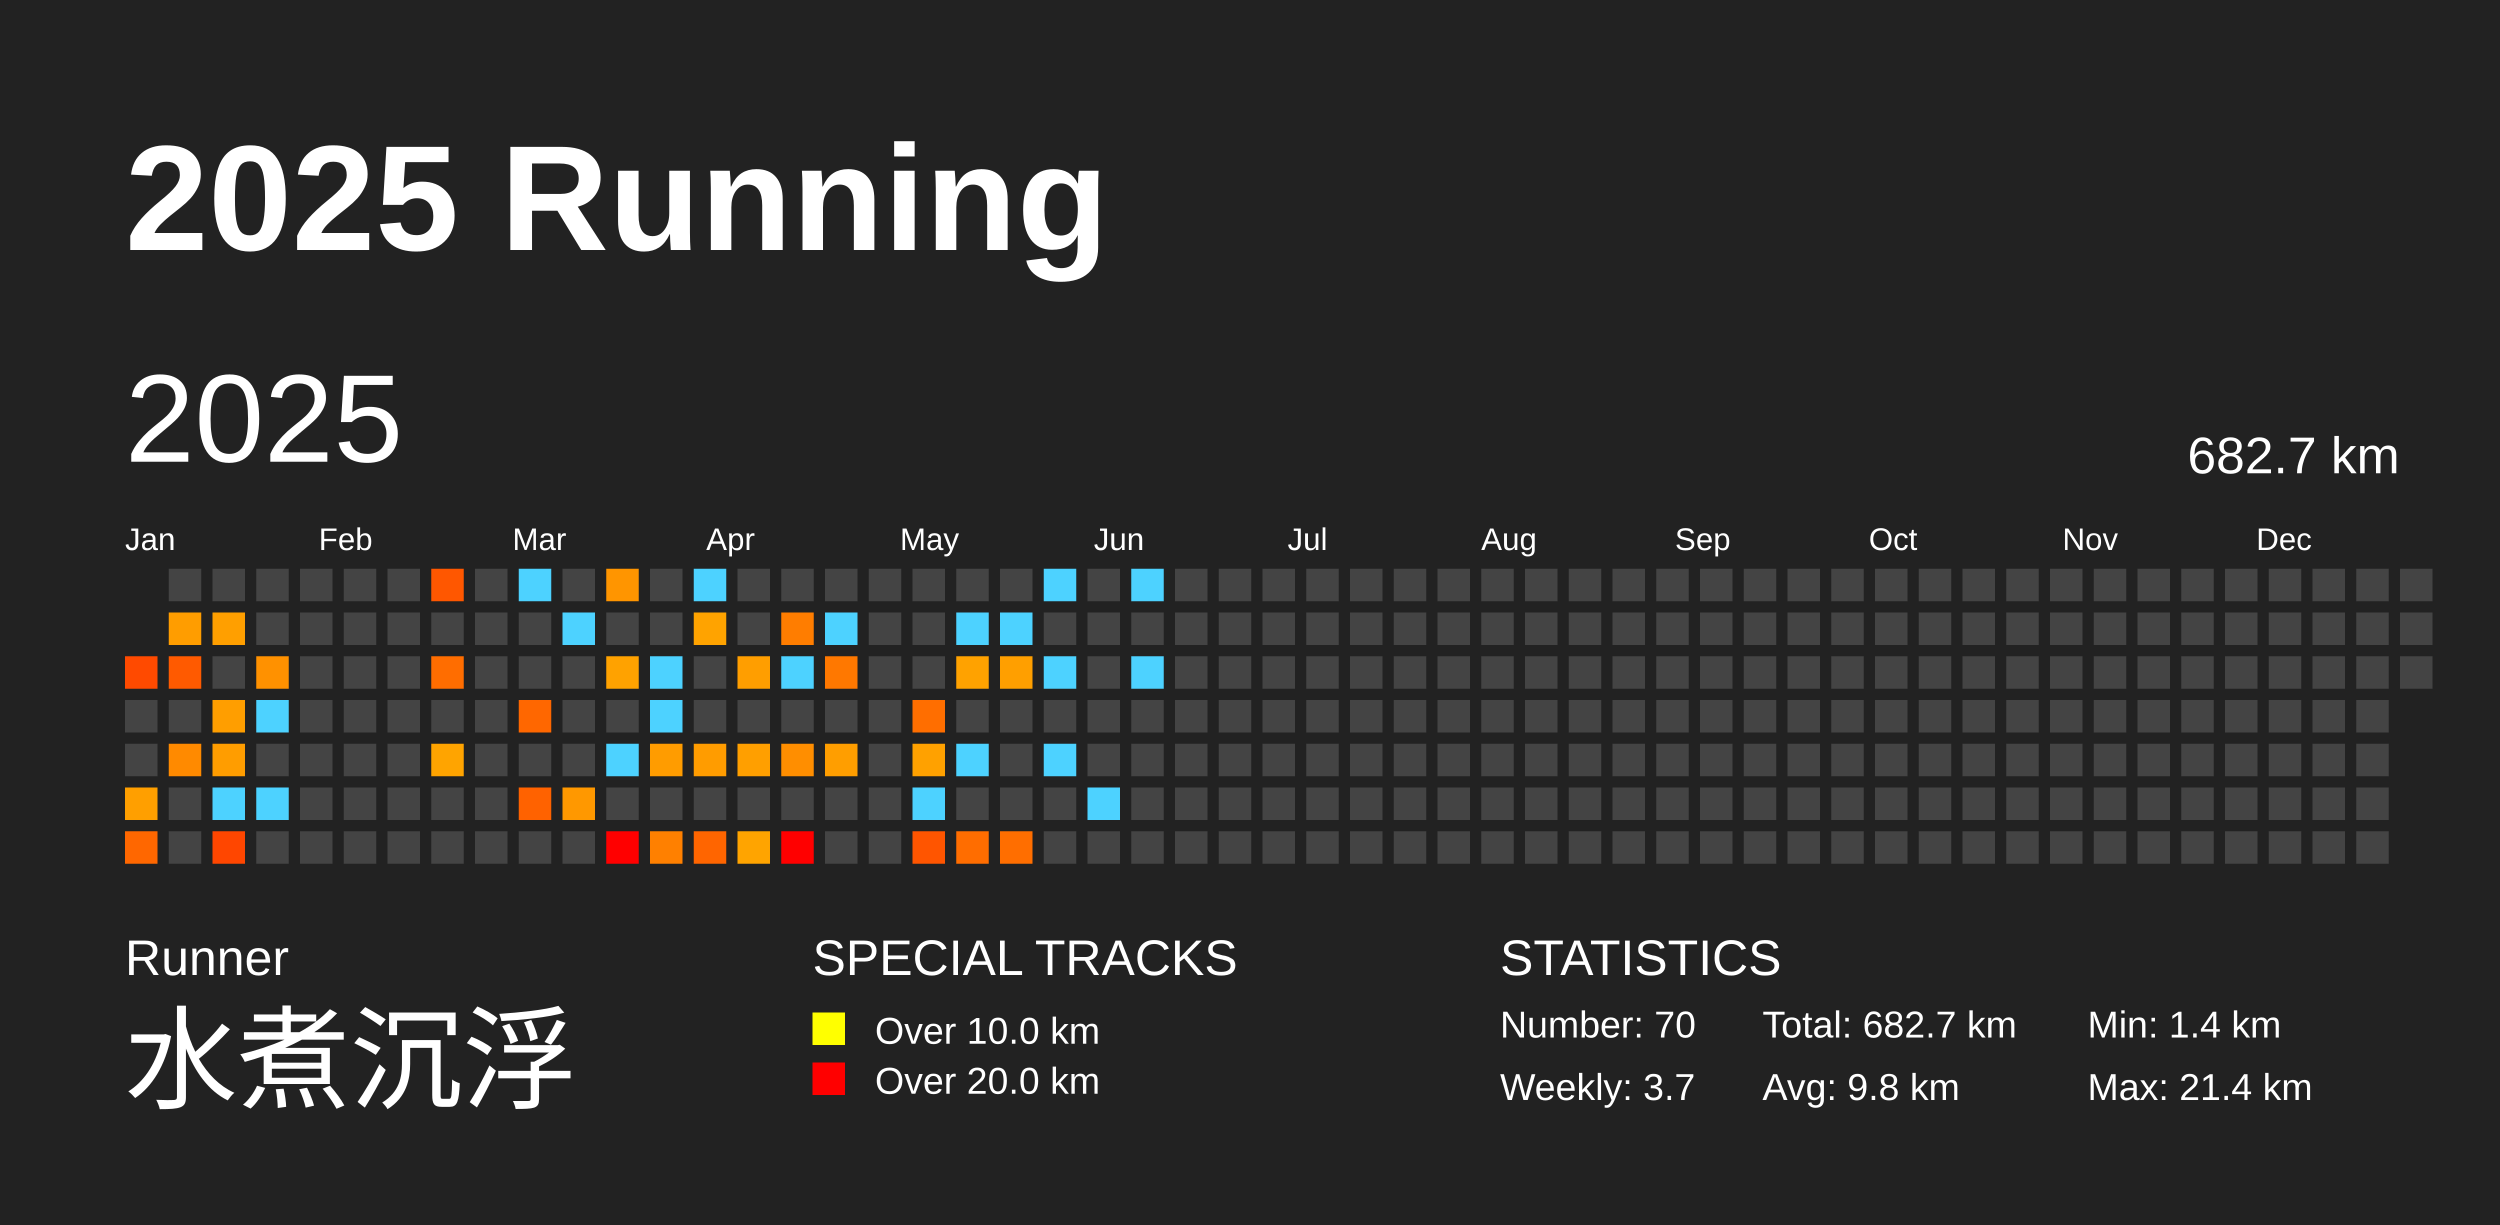
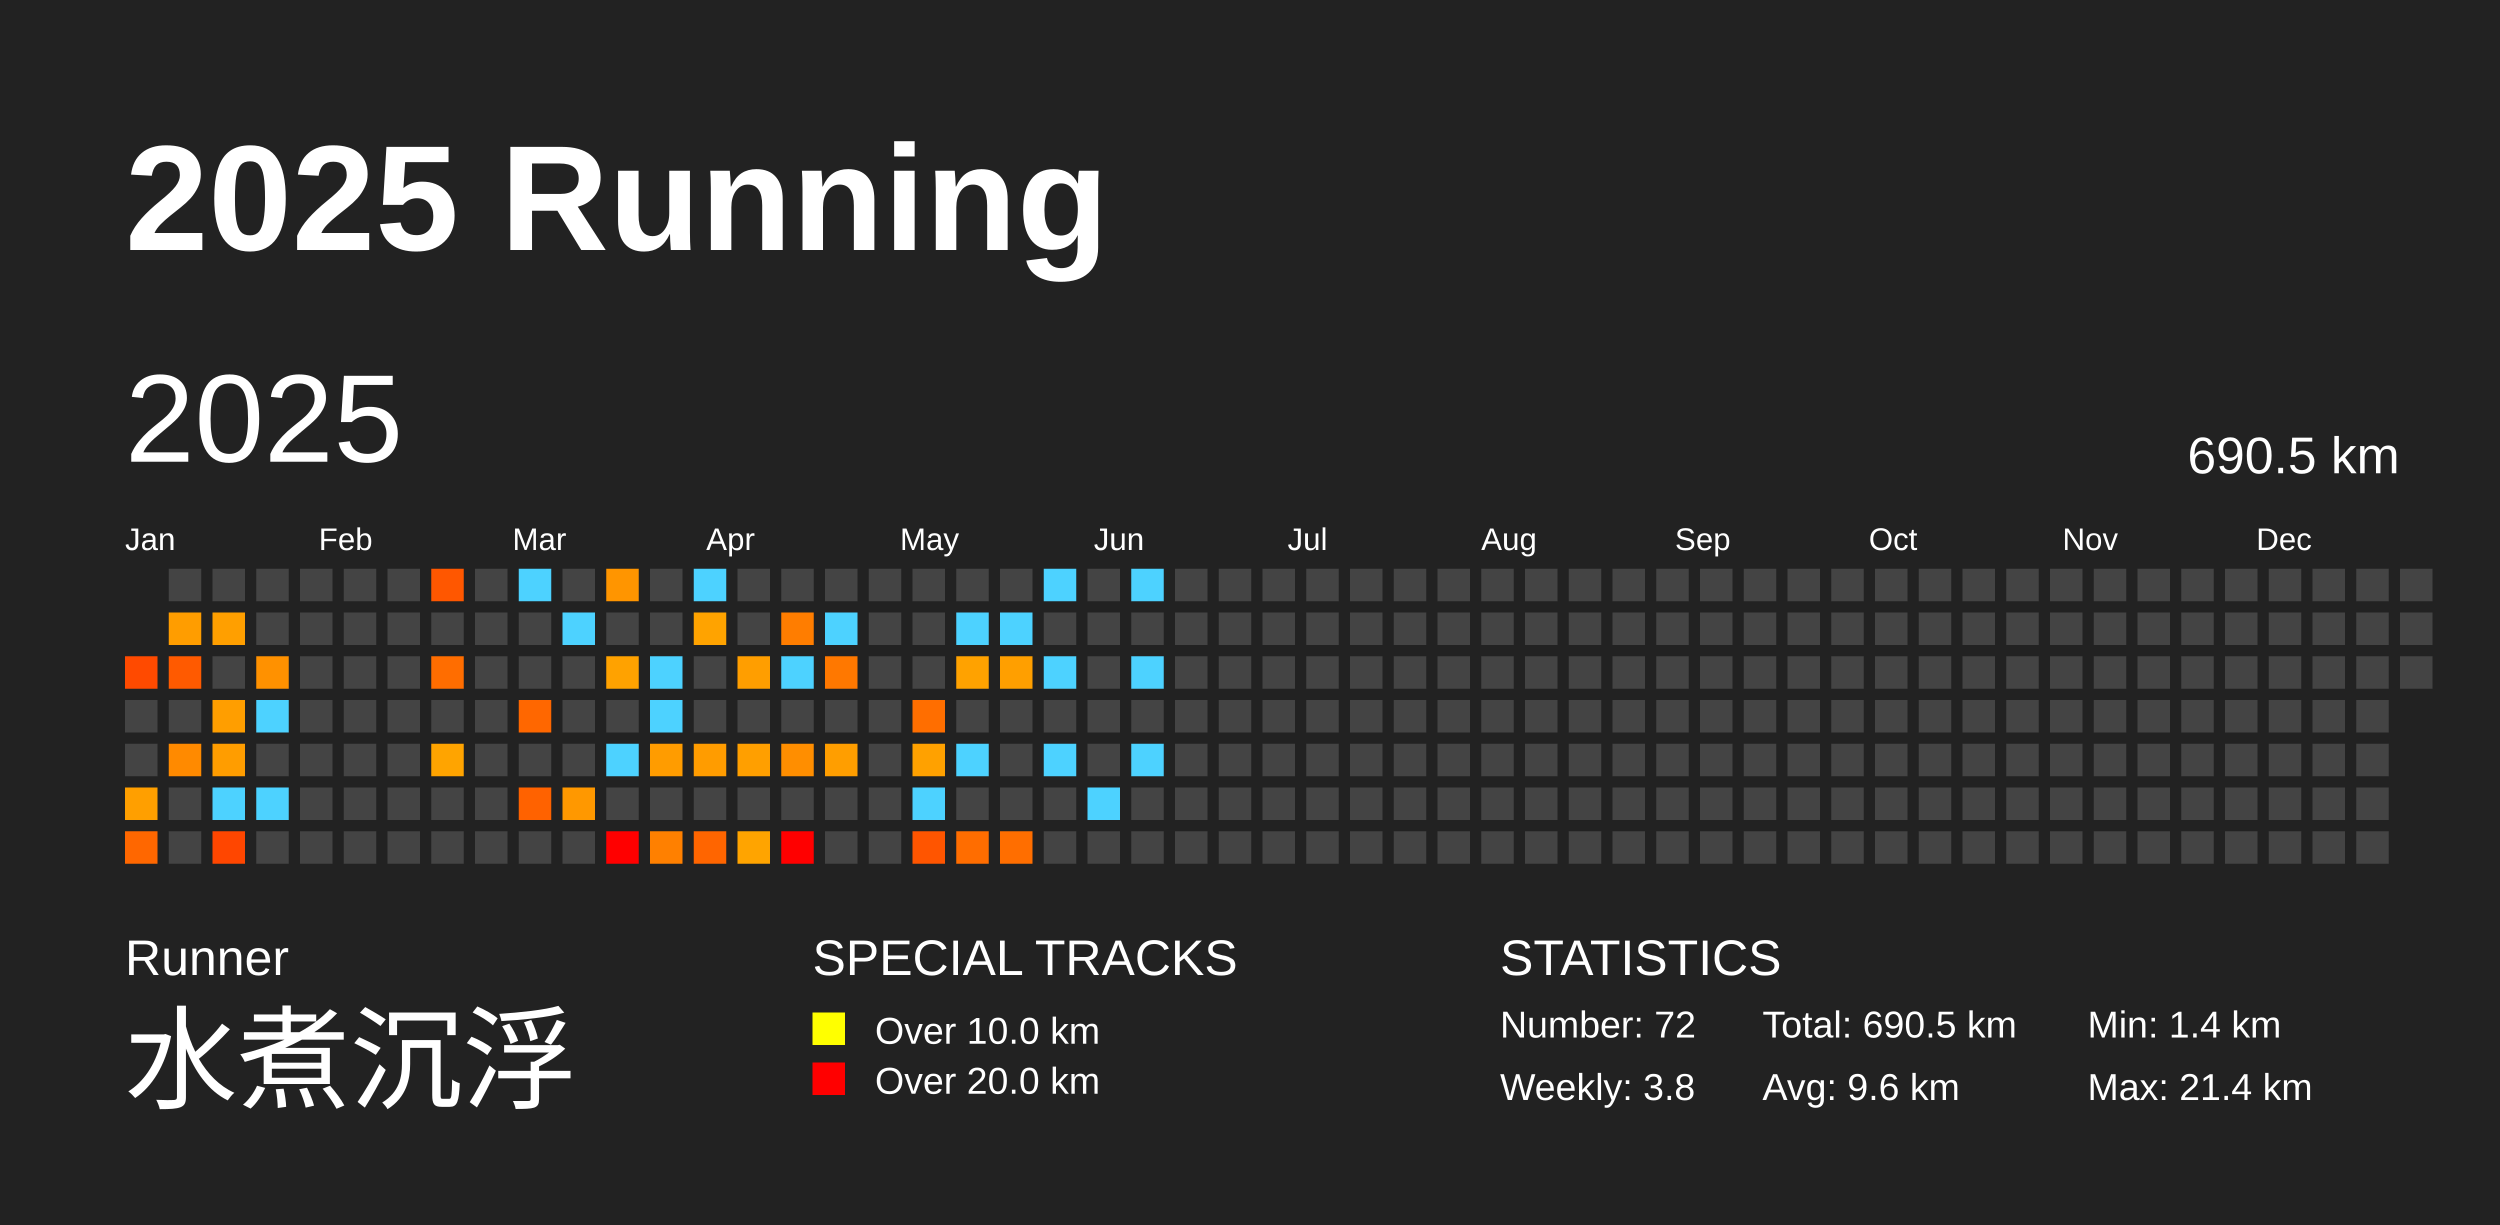
<svg xmlns="http://www.w3.org/2000/svg" baseProfile="full" height="98mm" version="1.1" viewBox="0,0,200,98" width="200mm">
  <defs />
  <rect fill="#222222" height="98" width="200" x="0" y="0" />
  <text fill="#FFFFFF" style="font-size:12px; font-family:Arial; font-weight:bold;" x="10" y="20">2025 Running</text>
  <text fill="#FFFFFF" style="font-size:4px; font-family:Arial" x="10" y="78">Runner</text>
  <text fill="#FFFFFF" style="font-size:9px; font-family:Arial" x="10" y="88">水煮沉浮</text>
  <text fill="#FFFFFF" style="font-size:4px; font-family:Arial" x="65" y="78">SPECIAL TRACKS</text>
  <rect fill="yellow" height="2.6" width="2.6" x="65" y="81" />
  <text fill="#FFFFFF" style="font-size:3px; font-family:Arial" x="70" y="83.5">Over 10.0 km</text>
  <rect fill="red" height="2.6" width="2.6" x="65" y="85" />
  <text fill="#FFFFFF" style="font-size:3px; font-family:Arial" x="70" y="87.5">Over 20.0 km</text>
  <text fill="#FFFFFF" style="font-size:4px; font-family:Arial" x="120" y="78">STATISTICS</text>
-   <text fill="#FFFFFF" style="font-size:3px; font-family:Arial" x="120" y="83">Number: 70</text>
-   <text fill="#FFFFFF" style="font-size:3px; font-family:Arial" x="120" y="88">Weekly: 3.7</text>
-   <text fill="#FFFFFF" style="font-size:3px; font-family:Arial" x="141" y="83">Total: 682.7 km</text>
-   <text fill="#FFFFFF" style="font-size:3px; font-family:Arial" x="141" y="88">Avg: 9.8 km</text>
+   <text fill="#FFFFFF" style="font-size:3px; font-family:Arial" x="120" y="83">Number: 72</text>
+   <text fill="#FFFFFF" style="font-size:3px; font-family:Arial" x="120" y="88">Weekly: 3.8</text>
+   <text fill="#FFFFFF" style="font-size:3px; font-family:Arial" x="141" y="83">Total: 690.5 km</text>
+   <text fill="#FFFFFF" style="font-size:3px; font-family:Arial" x="141" y="88">Avg: 9.6 km</text>
  <text fill="#FFFFFF" style="font-size:3px; font-family:Arial" x="167" y="83">Min: 1.4 km</text>
  <text fill="#FFFFFF" style="font-size:3px; font-family:Arial" x="167" y="88">Max: 21.4 km</text>
  <text dominant-baseline="hanging" fill="#FFFFFF" style="font-size:10.0px; font-family:Arial;" x="10" y="30">2025</text>
-   <text dominant-baseline="hanging" fill="#FFFFFF" style="font-size:4.125px; font-family:Arial;" x="175" y="35">682.7 km</text>
+   <text dominant-baseline="hanging" fill="#FFFFFF" style="font-size:4.125px; font-family:Arial;" x="175" y="35">690.5 km</text>
  <text fill="#FFFFFF" style="font-size:2.5px; font-family:Arial" x="10.0" y="44">Jan</text>
  <text fill="#FFFFFF" style="font-size:2.5px; font-family:Arial" x="25.5" y="44">Feb</text>
  <text fill="#FFFFFF" style="font-size:2.5px; font-family:Arial" x="41.0" y="44">Mar</text>
  <text fill="#FFFFFF" style="font-size:2.5px; font-family:Arial" x="56.5" y="44">Apr</text>
  <text fill="#FFFFFF" style="font-size:2.5px; font-family:Arial" x="72.0" y="44">May</text>
  <text fill="#FFFFFF" style="font-size:2.5px; font-family:Arial" x="87.5" y="44">Jun</text>
  <text fill="#FFFFFF" style="font-size:2.5px; font-family:Arial" x="103.0" y="44">Jul</text>
  <text fill="#FFFFFF" style="font-size:2.5px; font-family:Arial" x="118.5" y="44">Aug</text>
  <text fill="#FFFFFF" style="font-size:2.5px; font-family:Arial" x="134.0" y="44">Sep</text>
  <text fill="#FFFFFF" style="font-size:2.5px; font-family:Arial" x="149.5" y="44">Oct</text>
  <text fill="#FFFFFF" style="font-size:2.5px; font-family:Arial" x="165.0" y="44">Nov</text>
  <text fill="#FFFFFF" style="font-size:2.5px; font-family:Arial" x="180.5" y="44">Dec</text>
  <rect fill="#ff4a00" height="2.6" width="2.6" x="10.0" y="52.5" />
  <rect fill="#444444" height="2.6" width="2.6" x="10.0" y="56.0" />
  <rect fill="#444444" height="2.6" width="2.6" x="10.0" y="59.5" />
  <rect fill="#ff9f00" height="2.6" width="2.6" x="10.0" y="63.0" />
  <rect fill="#ff6700" height="2.6" width="2.6" x="10.0" y="66.5" />
  <rect fill="#444444" height="2.6" width="2.6" x="13.5" y="45.5" />
  <rect fill="#ff9d00" height="2.6" width="2.6" x="13.5" y="49.0" />
  <rect fill="#ff5a00" height="2.6" width="2.6" x="13.5" y="52.5" />
  <rect fill="#444444" height="2.6" width="2.6" x="13.5" y="56.0" />
  <rect fill="#ff8a00" height="2.6" width="2.6" x="13.5" y="59.5" />
  <rect fill="#444444" height="2.6" width="2.6" x="13.5" y="63.0" />
  <rect fill="#444444" height="2.6" width="2.6" x="13.5" y="66.5" />
  <rect fill="#444444" height="2.6" width="2.6" x="17.0" y="45.5" />
  <rect fill="#ff9f00" height="2.6" width="2.6" x="17.0" y="49.0" />
  <rect fill="#444444" height="2.6" width="2.6" x="17.0" y="52.5" />
  <rect fill="#ff9e00" height="2.6" width="2.6" x="17.0" y="56.0" />
  <rect fill="#ff9d00" height="2.6" width="2.6" x="17.0" y="59.5" />
  <rect fill="#4dd2ff" height="2.6" width="2.6" x="17.0" y="63.0" />
  <rect fill="#ff4600" height="2.6" width="2.6" x="17.0" y="66.5" />
  <rect fill="#444444" height="2.6" width="2.6" x="20.5" y="45.5" />
  <rect fill="#444444" height="2.6" width="2.6" x="20.5" y="49.0" />
  <rect fill="#ff9100" height="2.6" width="2.6" x="20.5" y="52.5" />
  <rect fill="#4dd2ff" height="2.6" width="2.6" x="20.5" y="56.0" />
  <rect fill="#444444" height="2.6" width="2.6" x="20.5" y="59.5" />
  <rect fill="#4dd2ff" height="2.6" width="2.6" x="20.5" y="63.0" />
  <rect fill="#444444" height="2.6" width="2.6" x="20.5" y="66.5" />
  <rect fill="#444444" height="2.6" width="2.6" x="24.0" y="45.5" />
  <rect fill="#444444" height="2.6" width="2.6" x="24.0" y="49.0" />
  <rect fill="#444444" height="2.6" width="2.6" x="24.0" y="52.5" />
  <rect fill="#444444" height="2.6" width="2.6" x="24.0" y="56.0" />
  <rect fill="#444444" height="2.6" width="2.6" x="24.0" y="59.5" />
  <rect fill="#444444" height="2.6" width="2.6" x="24.0" y="63.0" />
  <rect fill="#444444" height="2.6" width="2.6" x="24.0" y="66.5" />
  <rect fill="#444444" height="2.6" width="2.6" x="27.5" y="45.5" />
  <rect fill="#444444" height="2.6" width="2.6" x="27.5" y="49.0" />
  <rect fill="#444444" height="2.6" width="2.6" x="27.5" y="52.5" />
  <rect fill="#444444" height="2.6" width="2.6" x="27.5" y="56.0" />
  <rect fill="#444444" height="2.6" width="2.6" x="27.5" y="59.5" />
  <rect fill="#444444" height="2.6" width="2.6" x="27.5" y="63.0" />
  <rect fill="#444444" height="2.6" width="2.6" x="27.5" y="66.5" />
  <rect fill="#444444" height="2.6" width="2.6" x="31.0" y="45.5" />
  <rect fill="#444444" height="2.6" width="2.6" x="31.0" y="49.0" />
  <rect fill="#444444" height="2.6" width="2.6" x="31.0" y="52.5" />
  <rect fill="#444444" height="2.6" width="2.6" x="31.0" y="56.0" />
  <rect fill="#444444" height="2.6" width="2.6" x="31.0" y="59.5" />
  <rect fill="#444444" height="2.6" width="2.6" x="31.0" y="63.0" />
  <rect fill="#444444" height="2.6" width="2.6" x="31.0" y="66.5" />
  <rect fill="#ff5700" height="2.6" width="2.6" x="34.5" y="45.5" />
  <rect fill="#444444" height="2.6" width="2.6" x="34.5" y="49.0" />
  <rect fill="#ff6d00" height="2.6" width="2.6" x="34.5" y="52.5" />
  <rect fill="#444444" height="2.6" width="2.6" x="34.5" y="56.0" />
  <rect fill="#ffa400" height="2.6" width="2.6" x="34.5" y="59.5" />
  <rect fill="#444444" height="2.6" width="2.6" x="34.5" y="63.0" />
  <rect fill="#444444" height="2.6" width="2.6" x="34.5" y="66.5" />
  <rect fill="#444444" height="2.6" width="2.6" x="38.0" y="45.5" />
  <rect fill="#444444" height="2.6" width="2.6" x="38.0" y="49.0" />
  <rect fill="#444444" height="2.6" width="2.6" x="38.0" y="52.5" />
  <rect fill="#444444" height="2.6" width="2.6" x="38.0" y="56.0" />
  <rect fill="#444444" height="2.6" width="2.6" x="38.0" y="59.5" />
  <rect fill="#444444" height="2.6" width="2.6" x="38.0" y="63.0" />
  <rect fill="#444444" height="2.6" width="2.6" x="38.0" y="66.5" />
  <rect fill="#4dd2ff" height="2.6" width="2.6" x="41.5" y="45.5" />
  <rect fill="#444444" height="2.6" width="2.6" x="41.5" y="49.0" />
  <rect fill="#444444" height="2.6" width="2.6" x="41.5" y="52.5" />
  <rect fill="#ff6700" height="2.6" width="2.6" x="41.5" y="56.0" />
  <rect fill="#444444" height="2.6" width="2.6" x="41.5" y="59.5" />
  <rect fill="#ff6200" height="2.6" width="2.6" x="41.5" y="63.0" />
  <rect fill="#444444" height="2.6" width="2.6" x="41.5" y="66.5" />
  <rect fill="#444444" height="2.6" width="2.6" x="45.0" y="45.5" />
  <rect fill="#4dd2ff" height="2.6" width="2.6" x="45.0" y="49.0" />
  <rect fill="#444444" height="2.6" width="2.6" x="45.0" y="52.5" />
  <rect fill="#444444" height="2.6" width="2.6" x="45.0" y="56.0" />
  <rect fill="#444444" height="2.6" width="2.6" x="45.0" y="59.5" />
  <rect fill="#ff9800" height="2.6" width="2.6" x="45.0" y="63.0" />
  <rect fill="#444444" height="2.6" width="2.6" x="45.0" y="66.5" />
  <rect fill="#ff9500" height="2.6" width="2.6" x="48.5" y="45.5" />
  <rect fill="#444444" height="2.6" width="2.6" x="48.5" y="49.0" />
  <rect fill="#ffa200" height="2.6" width="2.6" x="48.5" y="52.5" />
  <rect fill="#444444" height="2.6" width="2.6" x="48.5" y="56.0" />
  <rect fill="#4dd2ff" height="2.6" width="2.6" x="48.5" y="59.5" />
  <rect fill="#444444" height="2.6" width="2.6" x="48.5" y="63.0" />
  <rect fill="red" height="2.6" width="2.6" x="48.5" y="66.5" />
  <rect fill="#444444" height="2.6" width="2.6" x="52.0" y="45.5" />
  <rect fill="#444444" height="2.6" width="2.6" x="52.0" y="49.0" />
  <rect fill="#4dd2ff" height="2.6" width="2.6" x="52.0" y="52.5" />
  <rect fill="#4dd2ff" height="2.6" width="2.6" x="52.0" y="56.0" />
  <rect fill="#ff9c00" height="2.6" width="2.6" x="52.0" y="59.5" />
  <rect fill="#444444" height="2.6" width="2.6" x="52.0" y="63.0" />
  <rect fill="#ff8000" height="2.6" width="2.6" x="52.0" y="66.5" />
  <rect fill="#4dd2ff" height="2.6" width="2.6" x="55.5" y="45.5" />
  <rect fill="#ffa300" height="2.6" width="2.6" x="55.5" y="49.0" />
  <rect fill="#444444" height="2.6" width="2.6" x="55.5" y="52.5" />
  <rect fill="#444444" height="2.6" width="2.6" x="55.5" y="56.0" />
  <rect fill="#ff9c00" height="2.6" width="2.6" x="55.5" y="59.5" />
  <rect fill="#444444" height="2.6" width="2.6" x="55.5" y="63.0" />
  <rect fill="#ff6500" height="2.6" width="2.6" x="55.5" y="66.5" />
  <rect fill="#444444" height="2.6" width="2.6" x="59.0" y="45.5" />
  <rect fill="#444444" height="2.6" width="2.6" x="59.0" y="49.0" />
  <rect fill="#ff9e00" height="2.6" width="2.6" x="59.0" y="52.5" />
  <rect fill="#444444" height="2.6" width="2.6" x="59.0" y="56.0" />
  <rect fill="#ff9f00" height="2.6" width="2.6" x="59.0" y="59.5" />
  <rect fill="#444444" height="2.6" width="2.6" x="59.0" y="63.0" />
  <rect fill="#ffa400" height="2.6" width="2.6" x="59.0" y="66.5" />
  <rect fill="#444444" height="2.6" width="2.6" x="62.5" y="45.5" />
  <rect fill="#ff7d00" height="2.6" width="2.6" x="62.5" y="49.0" />
  <rect fill="#4dd2ff" height="2.6" width="2.6" x="62.5" y="52.5" />
  <rect fill="#444444" height="2.6" width="2.6" x="62.5" y="56.0" />
  <rect fill="#ff8e00" height="2.6" width="2.6" x="62.5" y="59.5" />
  <rect fill="#444444" height="2.6" width="2.6" x="62.5" y="63.0" />
  <rect fill="red" height="2.6" width="2.6" x="62.5" y="66.5" />
  <rect fill="#444444" height="2.6" width="2.6" x="66.0" y="45.5" />
  <rect fill="#4dd2ff" height="2.6" width="2.6" x="66.0" y="49.0" />
  <rect fill="#ff7800" height="2.6" width="2.6" x="66.0" y="52.5" />
  <rect fill="#444444" height="2.6" width="2.6" x="66.0" y="56.0" />
  <rect fill="#ff9e00" height="2.6" width="2.6" x="66.0" y="59.5" />
  <rect fill="#444444" height="2.6" width="2.6" x="66.0" y="63.0" />
  <rect fill="#444444" height="2.6" width="2.6" x="66.0" y="66.5" />
  <rect fill="#444444" height="2.6" width="2.6" x="69.5" y="45.5" />
  <rect fill="#444444" height="2.6" width="2.6" x="69.5" y="49.0" />
  <rect fill="#444444" height="2.6" width="2.6" x="69.5" y="52.5" />
  <rect fill="#444444" height="2.6" width="2.6" x="69.5" y="56.0" />
  <rect fill="#444444" height="2.6" width="2.6" x="69.5" y="59.5" />
  <rect fill="#444444" height="2.6" width="2.6" x="69.5" y="63.0" />
  <rect fill="#444444" height="2.6" width="2.6" x="69.5" y="66.5" />
  <rect fill="#444444" height="2.6" width="2.6" x="73.0" y="45.5" />
  <rect fill="#444444" height="2.6" width="2.6" x="73.0" y="49.0" />
  <rect fill="#444444" height="2.6" width="2.6" x="73.0" y="52.5" />
  <rect fill="#ff6e00" height="2.6" width="2.6" x="73.0" y="56.0" />
  <rect fill="#ffa100" height="2.6" width="2.6" x="73.0" y="59.5" />
  <rect fill="#4dd2ff" height="2.6" width="2.6" x="73.0" y="63.0" />
  <rect fill="#ff5500" height="2.6" width="2.6" x="73.0" y="66.5" />
  <rect fill="#444444" height="2.6" width="2.6" x="76.5" y="45.5" />
  <rect fill="#4dd2ff" height="2.6" width="2.6" x="76.5" y="49.0" />
  <rect fill="#ffa200" height="2.6" width="2.6" x="76.5" y="52.5" />
  <rect fill="#444444" height="2.6" width="2.6" x="76.5" y="56.0" />
  <rect fill="#4dd2ff" height="2.6" width="2.6" x="76.5" y="59.5" />
  <rect fill="#444444" height="2.6" width="2.6" x="76.5" y="63.0" />
  <rect fill="#ff6d00" height="2.6" width="2.6" x="76.5" y="66.5" />
  <rect fill="#444444" height="2.6" width="2.6" x="80.0" y="45.5" />
  <rect fill="#4dd2ff" height="2.6" width="2.6" x="80.0" y="49.0" />
  <rect fill="#ff9f00" height="2.6" width="2.6" x="80.0" y="52.5" />
  <rect fill="#444444" height="2.6" width="2.6" x="80.0" y="56.0" />
  <rect fill="#444444" height="2.6" width="2.6" x="80.0" y="59.5" />
  <rect fill="#444444" height="2.6" width="2.6" x="80.0" y="63.0" />
  <rect fill="#ff6e00" height="2.6" width="2.6" x="80.0" y="66.5" />
  <rect fill="#4dd2ff" height="2.6" width="2.6" x="83.5" y="45.5" />
  <rect fill="#444444" height="2.6" width="2.6" x="83.5" y="49.0" />
  <rect fill="#4dd2ff" height="2.6" width="2.6" x="83.5" y="52.5" />
  <rect fill="#444444" height="2.6" width="2.6" x="83.5" y="56.0" />
  <rect fill="#4dd2ff" height="2.6" width="2.6" x="83.5" y="59.5" />
  <rect fill="#444444" height="2.6" width="2.6" x="83.5" y="63.0" />
  <rect fill="#444444" height="2.6" width="2.6" x="83.5" y="66.5" />
  <rect fill="#444444" height="2.6" width="2.6" x="87.0" y="45.5" />
  <rect fill="#444444" height="2.6" width="2.6" x="87.0" y="49.0" />
  <rect fill="#444444" height="2.6" width="2.6" x="87.0" y="52.5" />
  <rect fill="#444444" height="2.6" width="2.6" x="87.0" y="56.0" />
  <rect fill="#444444" height="2.6" width="2.6" x="87.0" y="59.5" />
  <rect fill="#4dd2ff" height="2.6" width="2.6" x="87.0" y="63.0" />
  <rect fill="#444444" height="2.6" width="2.6" x="87.0" y="66.5" />
  <rect fill="#4dd2ff" height="2.6" width="2.6" x="90.5" y="45.5" />
  <rect fill="#444444" height="2.6" width="2.6" x="90.5" y="49.0" />
  <rect fill="#4dd2ff" height="2.6" width="2.6" x="90.5" y="52.5" />
  <rect fill="#444444" height="2.6" width="2.6" x="90.5" y="56.0" />
-   <rect fill="#444444" height="2.6" width="2.6" x="90.5" y="59.5" />
+   <rect fill="#4dd2ff" height="2.6" width="2.6" x="90.5" y="59.5" />
  <rect fill="#444444" height="2.6" width="2.6" x="90.5" y="63.0" />
  <rect fill="#444444" height="2.6" width="2.6" x="90.5" y="66.5" />
  <rect fill="#444444" height="2.6" width="2.6" x="94.0" y="45.5" />
  <rect fill="#444444" height="2.6" width="2.6" x="94.0" y="49.0" />
  <rect fill="#444444" height="2.6" width="2.6" x="94.0" y="52.5" />
  <rect fill="#444444" height="2.6" width="2.6" x="94.0" y="56.0" />
  <rect fill="#444444" height="2.6" width="2.6" x="94.0" y="59.5" />
  <rect fill="#444444" height="2.6" width="2.6" x="94.0" y="63.0" />
  <rect fill="#444444" height="2.6" width="2.6" x="94.0" y="66.5" />
  <rect fill="#444444" height="2.6" width="2.6" x="97.5" y="45.5" />
  <rect fill="#444444" height="2.6" width="2.6" x="97.5" y="49.0" />
  <rect fill="#444444" height="2.6" width="2.6" x="97.5" y="52.5" />
  <rect fill="#444444" height="2.6" width="2.6" x="97.5" y="56.0" />
  <rect fill="#444444" height="2.6" width="2.6" x="97.5" y="59.5" />
  <rect fill="#444444" height="2.6" width="2.6" x="97.5" y="63.0" />
  <rect fill="#444444" height="2.6" width="2.6" x="97.5" y="66.5" />
  <rect fill="#444444" height="2.6" width="2.6" x="101.0" y="45.5" />
  <rect fill="#444444" height="2.6" width="2.6" x="101.0" y="49.0" />
  <rect fill="#444444" height="2.6" width="2.6" x="101.0" y="52.5" />
  <rect fill="#444444" height="2.6" width="2.6" x="101.0" y="56.0" />
  <rect fill="#444444" height="2.6" width="2.6" x="101.0" y="59.5" />
  <rect fill="#444444" height="2.6" width="2.6" x="101.0" y="63.0" />
  <rect fill="#444444" height="2.6" width="2.6" x="101.0" y="66.5" />
  <rect fill="#444444" height="2.6" width="2.6" x="104.5" y="45.5" />
  <rect fill="#444444" height="2.6" width="2.6" x="104.5" y="49.0" />
  <rect fill="#444444" height="2.6" width="2.6" x="104.5" y="52.5" />
  <rect fill="#444444" height="2.6" width="2.6" x="104.5" y="56.0" />
  <rect fill="#444444" height="2.6" width="2.6" x="104.5" y="59.5" />
  <rect fill="#444444" height="2.6" width="2.6" x="104.5" y="63.0" />
  <rect fill="#444444" height="2.6" width="2.6" x="104.5" y="66.5" />
  <rect fill="#444444" height="2.6" width="2.6" x="108.0" y="45.5" />
  <rect fill="#444444" height="2.6" width="2.6" x="108.0" y="49.0" />
  <rect fill="#444444" height="2.6" width="2.6" x="108.0" y="52.5" />
  <rect fill="#444444" height="2.6" width="2.6" x="108.0" y="56.0" />
  <rect fill="#444444" height="2.6" width="2.6" x="108.0" y="59.5" />
  <rect fill="#444444" height="2.6" width="2.6" x="108.0" y="63.0" />
  <rect fill="#444444" height="2.6" width="2.6" x="108.0" y="66.5" />
  <rect fill="#444444" height="2.6" width="2.6" x="111.5" y="45.5" />
  <rect fill="#444444" height="2.6" width="2.6" x="111.5" y="49.0" />
  <rect fill="#444444" height="2.6" width="2.6" x="111.5" y="52.5" />
  <rect fill="#444444" height="2.6" width="2.6" x="111.5" y="56.0" />
  <rect fill="#444444" height="2.6" width="2.6" x="111.5" y="59.5" />
  <rect fill="#444444" height="2.6" width="2.6" x="111.5" y="63.0" />
  <rect fill="#444444" height="2.6" width="2.6" x="111.5" y="66.5" />
  <rect fill="#444444" height="2.6" width="2.6" x="115.0" y="45.5" />
  <rect fill="#444444" height="2.6" width="2.6" x="115.0" y="49.0" />
  <rect fill="#444444" height="2.6" width="2.6" x="115.0" y="52.5" />
  <rect fill="#444444" height="2.6" width="2.6" x="115.0" y="56.0" />
  <rect fill="#444444" height="2.6" width="2.6" x="115.0" y="59.5" />
  <rect fill="#444444" height="2.6" width="2.6" x="115.0" y="63.0" />
  <rect fill="#444444" height="2.6" width="2.6" x="115.0" y="66.5" />
  <rect fill="#444444" height="2.6" width="2.6" x="118.5" y="45.5" />
  <rect fill="#444444" height="2.6" width="2.6" x="118.5" y="49.0" />
  <rect fill="#444444" height="2.6" width="2.6" x="118.5" y="52.5" />
  <rect fill="#444444" height="2.6" width="2.6" x="118.5" y="56.0" />
  <rect fill="#444444" height="2.6" width="2.6" x="118.5" y="59.5" />
  <rect fill="#444444" height="2.6" width="2.6" x="118.5" y="63.0" />
  <rect fill="#444444" height="2.6" width="2.6" x="118.5" y="66.5" />
  <rect fill="#444444" height="2.6" width="2.6" x="122.0" y="45.5" />
  <rect fill="#444444" height="2.6" width="2.6" x="122.0" y="49.0" />
  <rect fill="#444444" height="2.6" width="2.6" x="122.0" y="52.5" />
  <rect fill="#444444" height="2.6" width="2.6" x="122.0" y="56.0" />
  <rect fill="#444444" height="2.6" width="2.6" x="122.0" y="59.5" />
  <rect fill="#444444" height="2.6" width="2.6" x="122.0" y="63.0" />
  <rect fill="#444444" height="2.6" width="2.6" x="122.0" y="66.5" />
  <rect fill="#444444" height="2.6" width="2.6" x="125.5" y="45.5" />
  <rect fill="#444444" height="2.6" width="2.6" x="125.5" y="49.0" />
  <rect fill="#444444" height="2.6" width="2.6" x="125.5" y="52.5" />
  <rect fill="#444444" height="2.6" width="2.6" x="125.5" y="56.0" />
  <rect fill="#444444" height="2.6" width="2.6" x="125.5" y="59.5" />
  <rect fill="#444444" height="2.6" width="2.6" x="125.5" y="63.0" />
  <rect fill="#444444" height="2.6" width="2.6" x="125.5" y="66.5" />
  <rect fill="#444444" height="2.6" width="2.6" x="129.0" y="45.5" />
  <rect fill="#444444" height="2.6" width="2.6" x="129.0" y="49.0" />
  <rect fill="#444444" height="2.6" width="2.6" x="129.0" y="52.5" />
  <rect fill="#444444" height="2.6" width="2.6" x="129.0" y="56.0" />
  <rect fill="#444444" height="2.6" width="2.6" x="129.0" y="59.5" />
  <rect fill="#444444" height="2.6" width="2.6" x="129.0" y="63.0" />
  <rect fill="#444444" height="2.6" width="2.6" x="129.0" y="66.5" />
  <rect fill="#444444" height="2.6" width="2.6" x="132.5" y="45.5" />
  <rect fill="#444444" height="2.6" width="2.6" x="132.5" y="49.0" />
  <rect fill="#444444" height="2.6" width="2.6" x="132.5" y="52.5" />
  <rect fill="#444444" height="2.6" width="2.6" x="132.5" y="56.0" />
  <rect fill="#444444" height="2.6" width="2.6" x="132.5" y="59.5" />
  <rect fill="#444444" height="2.6" width="2.6" x="132.5" y="63.0" />
  <rect fill="#444444" height="2.6" width="2.6" x="132.5" y="66.5" />
  <rect fill="#444444" height="2.6" width="2.6" x="136.0" y="45.5" />
  <rect fill="#444444" height="2.6" width="2.6" x="136.0" y="49.0" />
  <rect fill="#444444" height="2.6" width="2.6" x="136.0" y="52.5" />
  <rect fill="#444444" height="2.6" width="2.6" x="136.0" y="56.0" />
  <rect fill="#444444" height="2.6" width="2.6" x="136.0" y="59.5" />
  <rect fill="#444444" height="2.6" width="2.6" x="136.0" y="63.0" />
  <rect fill="#444444" height="2.6" width="2.6" x="136.0" y="66.5" />
  <rect fill="#444444" height="2.6" width="2.6" x="139.5" y="45.5" />
  <rect fill="#444444" height="2.6" width="2.6" x="139.5" y="49.0" />
  <rect fill="#444444" height="2.6" width="2.6" x="139.5" y="52.5" />
  <rect fill="#444444" height="2.6" width="2.6" x="139.5" y="56.0" />
  <rect fill="#444444" height="2.6" width="2.6" x="139.5" y="59.5" />
  <rect fill="#444444" height="2.6" width="2.6" x="139.5" y="63.0" />
  <rect fill="#444444" height="2.6" width="2.6" x="139.5" y="66.5" />
  <rect fill="#444444" height="2.6" width="2.6" x="143.0" y="45.5" />
  <rect fill="#444444" height="2.6" width="2.6" x="143.0" y="49.0" />
  <rect fill="#444444" height="2.6" width="2.6" x="143.0" y="52.5" />
  <rect fill="#444444" height="2.6" width="2.6" x="143.0" y="56.0" />
  <rect fill="#444444" height="2.6" width="2.6" x="143.0" y="59.5" />
  <rect fill="#444444" height="2.6" width="2.6" x="143.0" y="63.0" />
  <rect fill="#444444" height="2.6" width="2.6" x="143.0" y="66.5" />
  <rect fill="#444444" height="2.6" width="2.6" x="146.5" y="45.5" />
  <rect fill="#444444" height="2.6" width="2.6" x="146.5" y="49.0" />
  <rect fill="#444444" height="2.6" width="2.6" x="146.5" y="52.5" />
  <rect fill="#444444" height="2.6" width="2.6" x="146.5" y="56.0" />
  <rect fill="#444444" height="2.6" width="2.6" x="146.5" y="59.5" />
  <rect fill="#444444" height="2.6" width="2.6" x="146.5" y="63.0" />
  <rect fill="#444444" height="2.6" width="2.6" x="146.5" y="66.5" />
  <rect fill="#444444" height="2.6" width="2.6" x="150.0" y="45.5" />
  <rect fill="#444444" height="2.6" width="2.6" x="150.0" y="49.0" />
  <rect fill="#444444" height="2.6" width="2.6" x="150.0" y="52.5" />
  <rect fill="#444444" height="2.6" width="2.6" x="150.0" y="56.0" />
  <rect fill="#444444" height="2.6" width="2.6" x="150.0" y="59.5" />
  <rect fill="#444444" height="2.6" width="2.6" x="150.0" y="63.0" />
  <rect fill="#444444" height="2.6" width="2.6" x="150.0" y="66.5" />
  <rect fill="#444444" height="2.6" width="2.6" x="153.5" y="45.5" />
  <rect fill="#444444" height="2.6" width="2.6" x="153.5" y="49.0" />
  <rect fill="#444444" height="2.6" width="2.6" x="153.5" y="52.5" />
  <rect fill="#444444" height="2.6" width="2.6" x="153.5" y="56.0" />
  <rect fill="#444444" height="2.6" width="2.6" x="153.5" y="59.5" />
  <rect fill="#444444" height="2.6" width="2.6" x="153.5" y="63.0" />
  <rect fill="#444444" height="2.6" width="2.6" x="153.5" y="66.5" />
  <rect fill="#444444" height="2.6" width="2.6" x="157.0" y="45.5" />
  <rect fill="#444444" height="2.6" width="2.6" x="157.0" y="49.0" />
  <rect fill="#444444" height="2.6" width="2.6" x="157.0" y="52.5" />
  <rect fill="#444444" height="2.6" width="2.6" x="157.0" y="56.0" />
  <rect fill="#444444" height="2.6" width="2.6" x="157.0" y="59.5" />
  <rect fill="#444444" height="2.6" width="2.6" x="157.0" y="63.0" />
  <rect fill="#444444" height="2.6" width="2.6" x="157.0" y="66.5" />
  <rect fill="#444444" height="2.6" width="2.6" x="160.5" y="45.5" />
  <rect fill="#444444" height="2.6" width="2.6" x="160.5" y="49.0" />
  <rect fill="#444444" height="2.6" width="2.6" x="160.5" y="52.5" />
  <rect fill="#444444" height="2.6" width="2.6" x="160.5" y="56.0" />
  <rect fill="#444444" height="2.6" width="2.6" x="160.5" y="59.5" />
  <rect fill="#444444" height="2.6" width="2.6" x="160.5" y="63.0" />
  <rect fill="#444444" height="2.6" width="2.6" x="160.5" y="66.5" />
  <rect fill="#444444" height="2.6" width="2.6" x="164.0" y="45.5" />
  <rect fill="#444444" height="2.6" width="2.6" x="164.0" y="49.0" />
  <rect fill="#444444" height="2.6" width="2.6" x="164.0" y="52.5" />
  <rect fill="#444444" height="2.6" width="2.6" x="164.0" y="56.0" />
  <rect fill="#444444" height="2.6" width="2.6" x="164.0" y="59.5" />
  <rect fill="#444444" height="2.6" width="2.6" x="164.0" y="63.0" />
  <rect fill="#444444" height="2.6" width="2.6" x="164.0" y="66.5" />
  <rect fill="#444444" height="2.6" width="2.6" x="167.5" y="45.5" />
  <rect fill="#444444" height="2.6" width="2.6" x="167.5" y="49.0" />
  <rect fill="#444444" height="2.6" width="2.6" x="167.5" y="52.5" />
  <rect fill="#444444" height="2.6" width="2.6" x="167.5" y="56.0" />
  <rect fill="#444444" height="2.6" width="2.6" x="167.5" y="59.5" />
  <rect fill="#444444" height="2.6" width="2.6" x="167.5" y="63.0" />
  <rect fill="#444444" height="2.6" width="2.6" x="167.5" y="66.5" />
  <rect fill="#444444" height="2.6" width="2.6" x="171.0" y="45.5" />
  <rect fill="#444444" height="2.6" width="2.6" x="171.0" y="49.0" />
  <rect fill="#444444" height="2.6" width="2.6" x="171.0" y="52.5" />
  <rect fill="#444444" height="2.6" width="2.6" x="171.0" y="56.0" />
  <rect fill="#444444" height="2.6" width="2.6" x="171.0" y="59.5" />
  <rect fill="#444444" height="2.6" width="2.6" x="171.0" y="63.0" />
  <rect fill="#444444" height="2.6" width="2.6" x="171.0" y="66.5" />
  <rect fill="#444444" height="2.6" width="2.6" x="174.5" y="45.5" />
  <rect fill="#444444" height="2.6" width="2.6" x="174.5" y="49.0" />
  <rect fill="#444444" height="2.6" width="2.6" x="174.5" y="52.5" />
  <rect fill="#444444" height="2.6" width="2.6" x="174.5" y="56.0" />
  <rect fill="#444444" height="2.6" width="2.6" x="174.5" y="59.5" />
  <rect fill="#444444" height="2.6" width="2.6" x="174.5" y="63.0" />
  <rect fill="#444444" height="2.6" width="2.6" x="174.5" y="66.5" />
  <rect fill="#444444" height="2.6" width="2.6" x="178.0" y="45.5" />
  <rect fill="#444444" height="2.6" width="2.6" x="178.0" y="49.0" />
  <rect fill="#444444" height="2.6" width="2.6" x="178.0" y="52.5" />
  <rect fill="#444444" height="2.6" width="2.6" x="178.0" y="56.0" />
  <rect fill="#444444" height="2.6" width="2.6" x="178.0" y="59.5" />
  <rect fill="#444444" height="2.6" width="2.6" x="178.0" y="63.0" />
  <rect fill="#444444" height="2.6" width="2.6" x="178.0" y="66.5" />
  <rect fill="#444444" height="2.6" width="2.6" x="181.5" y="45.5" />
  <rect fill="#444444" height="2.6" width="2.6" x="181.5" y="49.0" />
  <rect fill="#444444" height="2.6" width="2.6" x="181.5" y="52.5" />
  <rect fill="#444444" height="2.6" width="2.6" x="181.5" y="56.0" />
  <rect fill="#444444" height="2.6" width="2.6" x="181.5" y="59.5" />
  <rect fill="#444444" height="2.6" width="2.6" x="181.5" y="63.0" />
  <rect fill="#444444" height="2.6" width="2.6" x="181.5" y="66.5" />
  <rect fill="#444444" height="2.6" width="2.6" x="185.0" y="45.5" />
  <rect fill="#444444" height="2.6" width="2.6" x="185.0" y="49.0" />
  <rect fill="#444444" height="2.6" width="2.6" x="185.0" y="52.5" />
  <rect fill="#444444" height="2.6" width="2.6" x="185.0" y="56.0" />
  <rect fill="#444444" height="2.6" width="2.6" x="185.0" y="59.5" />
  <rect fill="#444444" height="2.6" width="2.6" x="185.0" y="63.0" />
  <rect fill="#444444" height="2.6" width="2.6" x="185.0" y="66.5" />
  <rect fill="#444444" height="2.6" width="2.6" x="188.5" y="45.5" />
  <rect fill="#444444" height="2.6" width="2.6" x="188.5" y="49.0" />
  <rect fill="#444444" height="2.6" width="2.6" x="188.5" y="52.5" />
  <rect fill="#444444" height="2.6" width="2.6" x="188.5" y="56.0" />
  <rect fill="#444444" height="2.6" width="2.6" x="188.5" y="59.5" />
  <rect fill="#444444" height="2.6" width="2.6" x="188.5" y="63.0" />
  <rect fill="#444444" height="2.6" width="2.6" x="188.5" y="66.5" />
  <rect fill="#444444" height="2.6" width="2.6" x="192.0" y="45.5" />
  <rect fill="#444444" height="2.6" width="2.6" x="192.0" y="49.0" />
  <rect fill="#444444" height="2.6" width="2.6" x="192.0" y="52.5" />
</svg>
